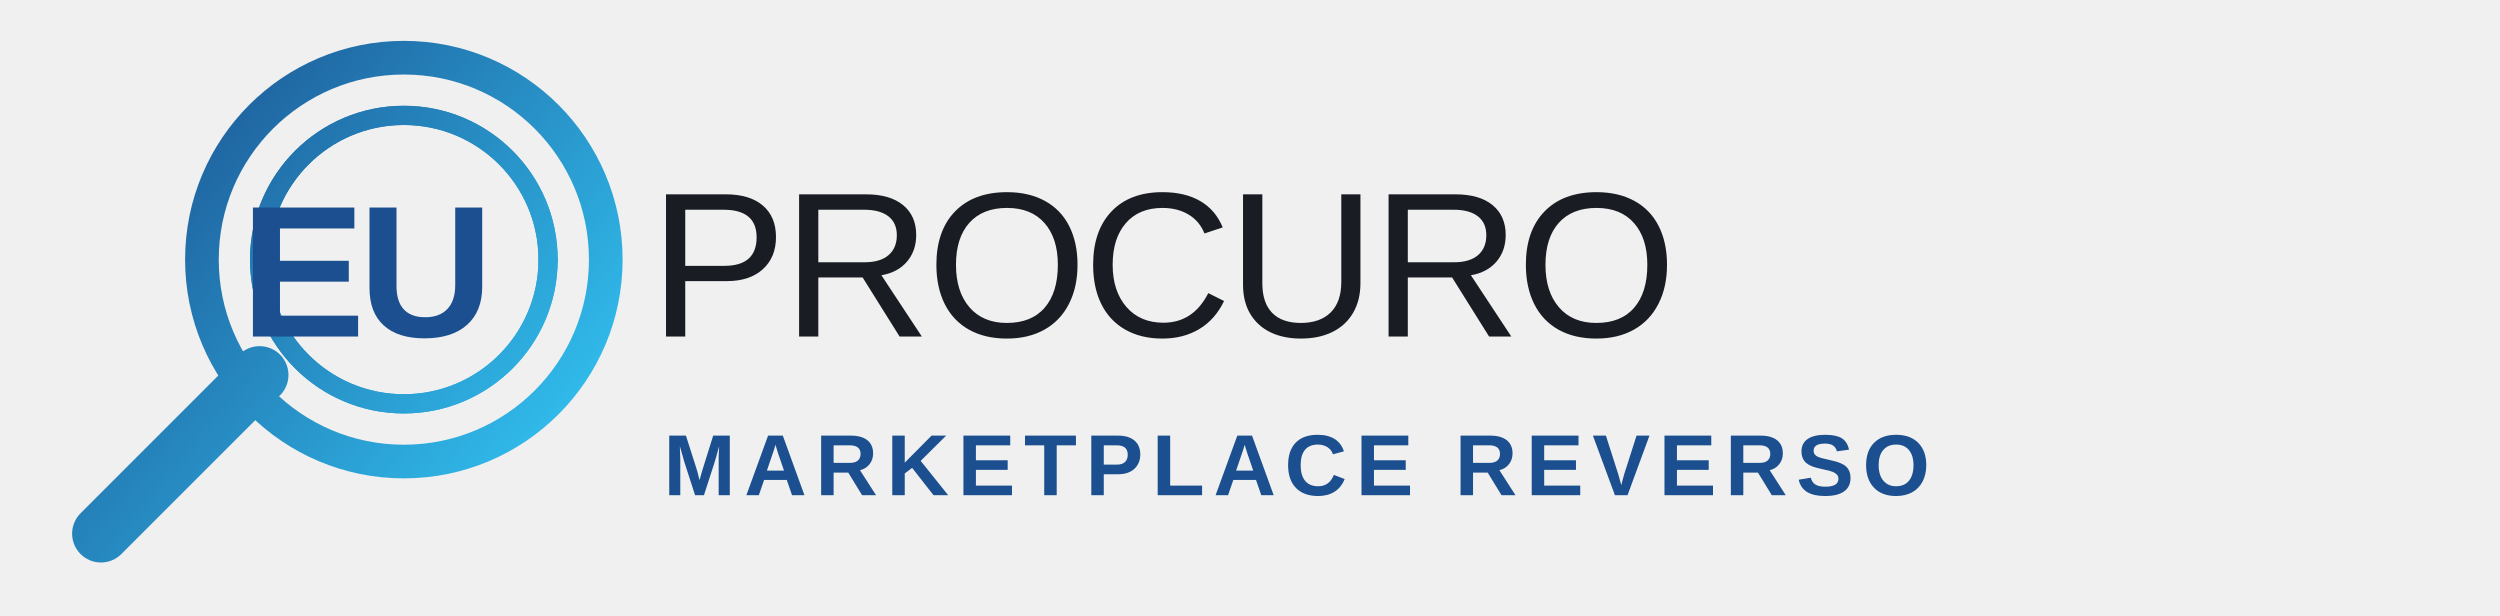
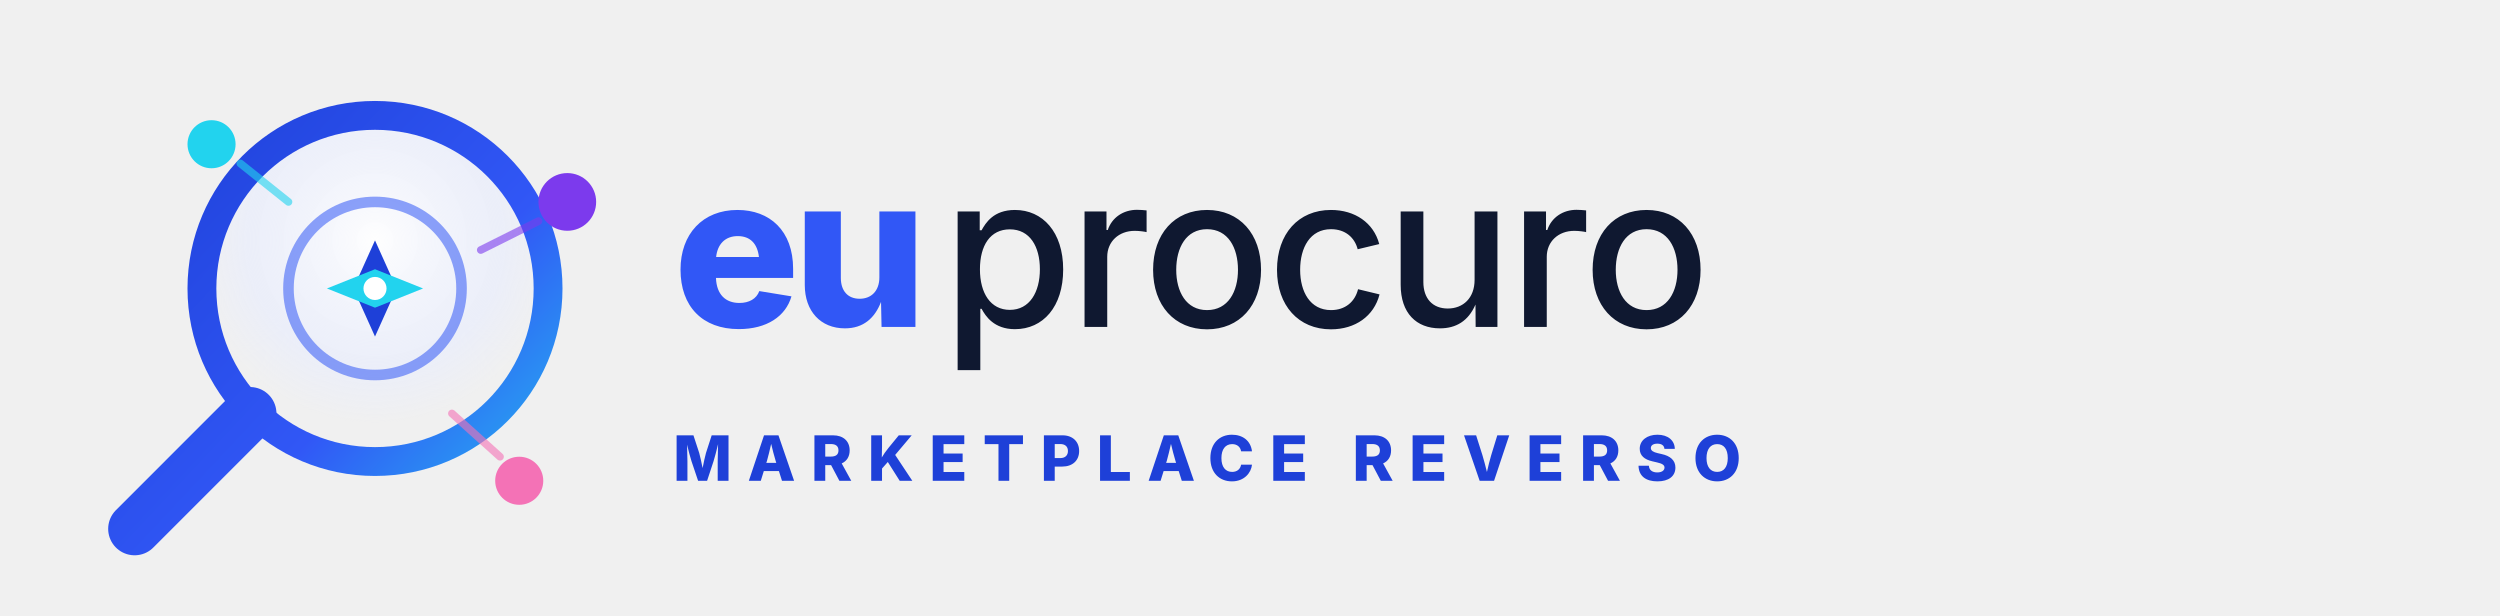
- <svg xmlns="http://www.w3.org/2000/svg" width="520" height="128" viewBox="0 0 520 128" fill="none" role="img" aria-labelledby="title desc">
+ <svg xmlns="http://www.w3.org/2000/svg" width="520" height="128" viewBox="0 0 520 128" fill="none" role="img" aria-labelledby="epLogoLightTitle epLogoLightDesc">
  <defs>
-     <linearGradient id="lightLens" x1="20" y1="18" x2="132" y2="112" gradientUnits="userSpaceOnUse">
-       <stop stop-color="#1B4F8F" />
-       <stop offset="1" stop-color="#35D3FF" />
+     <linearGradient id="epLensGradLight" x1="32" y1="20" x2="128" y2="110" gradientUnits="userSpaceOnUse">
+       <stop offset="0" stop-color="#1E40D8" />
+       <stop offset="0.55" stop-color="#3157F6" />
+       <stop offset="1" stop-color="#22D3EE" />
+     </linearGradient>
+     <radialGradient id="epLensFillLight" cx="78" cy="50" r="38" gradientUnits="userSpaceOnUse">
+       <stop offset="0" stop-color="#FFFFFF" stop-opacity="0.95" />
+       <stop offset="0.7" stop-color="#E8EDFF" stop-opacity="0.6" />
+       <stop offset="1" stop-color="#E8EDFF" stop-opacity="0" />
+     </radialGradient>
+     <linearGradient id="epEuGradLight" x1="0" y1="0" x2="60" y2="60" gradientUnits="userSpaceOnUse">
+       <stop offset="0" stop-color="#1E40D8" />
+       <stop offset="1" stop-color="#3157F6" />
    </linearGradient>
  </defs>
-   <g stroke="url(#lightLens)" stroke-linecap="round" stroke-linejoin="round">
-     <path d="M21 111L54 78" stroke-width="12" />
-     <circle cx="84" cy="54" r="42" stroke-width="7" />
-     <circle cx="84" cy="54" r="30" stroke-width="4" />
-     <path d="M54 54a30 30 0 0 1 60 0" stroke-width="4" />
-     <path d="M54 54a30 30 0 0 0 60 0" stroke-width="4" />
+   <g>
+     <path d="M28 110 L52 86" stroke="url(#epLensGradLight)" stroke-width="11" stroke-linecap="round" />
+     <circle cx="78" cy="60" r="36" fill="url(#epLensFillLight)" stroke="url(#epLensGradLight)" stroke-width="6" />
+     <circle cx="78" cy="60" r="18" stroke="#3157F6" stroke-width="2.2" fill="none" opacity="0.55" />
+     <path d="M78 50 L82.5 60 L78 70 L73.5 60 Z" fill="#1E40D8" />
+     <path d="M68 60 L78 56 L88 60 L78 64 Z" fill="#22D3EE" />
+     <circle cx="78" cy="60" r="2.4" fill="#FFFFFF" />
+     <circle cx="44" cy="30" r="5" fill="#22D3EE" />
+     <circle cx="118" cy="42" r="6" fill="#7C3AED" />
+     <circle cx="108" cy="100" r="5" fill="#F472B6" />
+     <path d="M50 34 L60 42" stroke="#22D3EE" stroke-width="1.6" stroke-linecap="round" opacity="0.6" />
+     <path d="M112 46 L100 52" stroke="#7C3AED" stroke-width="1.6" stroke-linecap="round" opacity="0.6" />
+     <path d="M104 95 L94 86" stroke="#F472B6" stroke-width="1.6" stroke-linecap="round" opacity="0.6" />
  </g>
-   <text x="50" y="70" font-family="Sora, Arial, sans-serif" font-size="39" font-weight="900" fill="#1B4F8F" letter-spacing="-1.5">EU</text>
-   <text x="135" y="70" font-family="Sora, Arial, sans-serif" font-size="43" font-weight="500" fill="#191D23" letter-spacing="-1">PROCURO</text>
-   <text x="138" y="103" font-family="Sora, Arial, sans-serif" font-size="18" font-weight="900" fill="#1B4F8F" letter-spacing="1.8">MARKETPLACE REVERSO</text>
+   <text x="140" y="68" font-family="Sora, Inter, system-ui, sans-serif" font-size="44" font-weight="800" fill="url(#epEuGradLight)" letter-spacing="-1.5">eu</text>
+   <text x="196" y="68" font-family="Sora, Inter, system-ui, sans-serif" font-size="44" font-weight="500" fill="#0F1830" letter-spacing="-0.8">procuro</text>
+   <text x="140" y="100" font-family="Sora, Inter, system-ui, sans-serif" font-size="13" font-weight="800" fill="#1E40D8" letter-spacing="3.2">MARKETPLACE REVERSO</text>
</svg>
